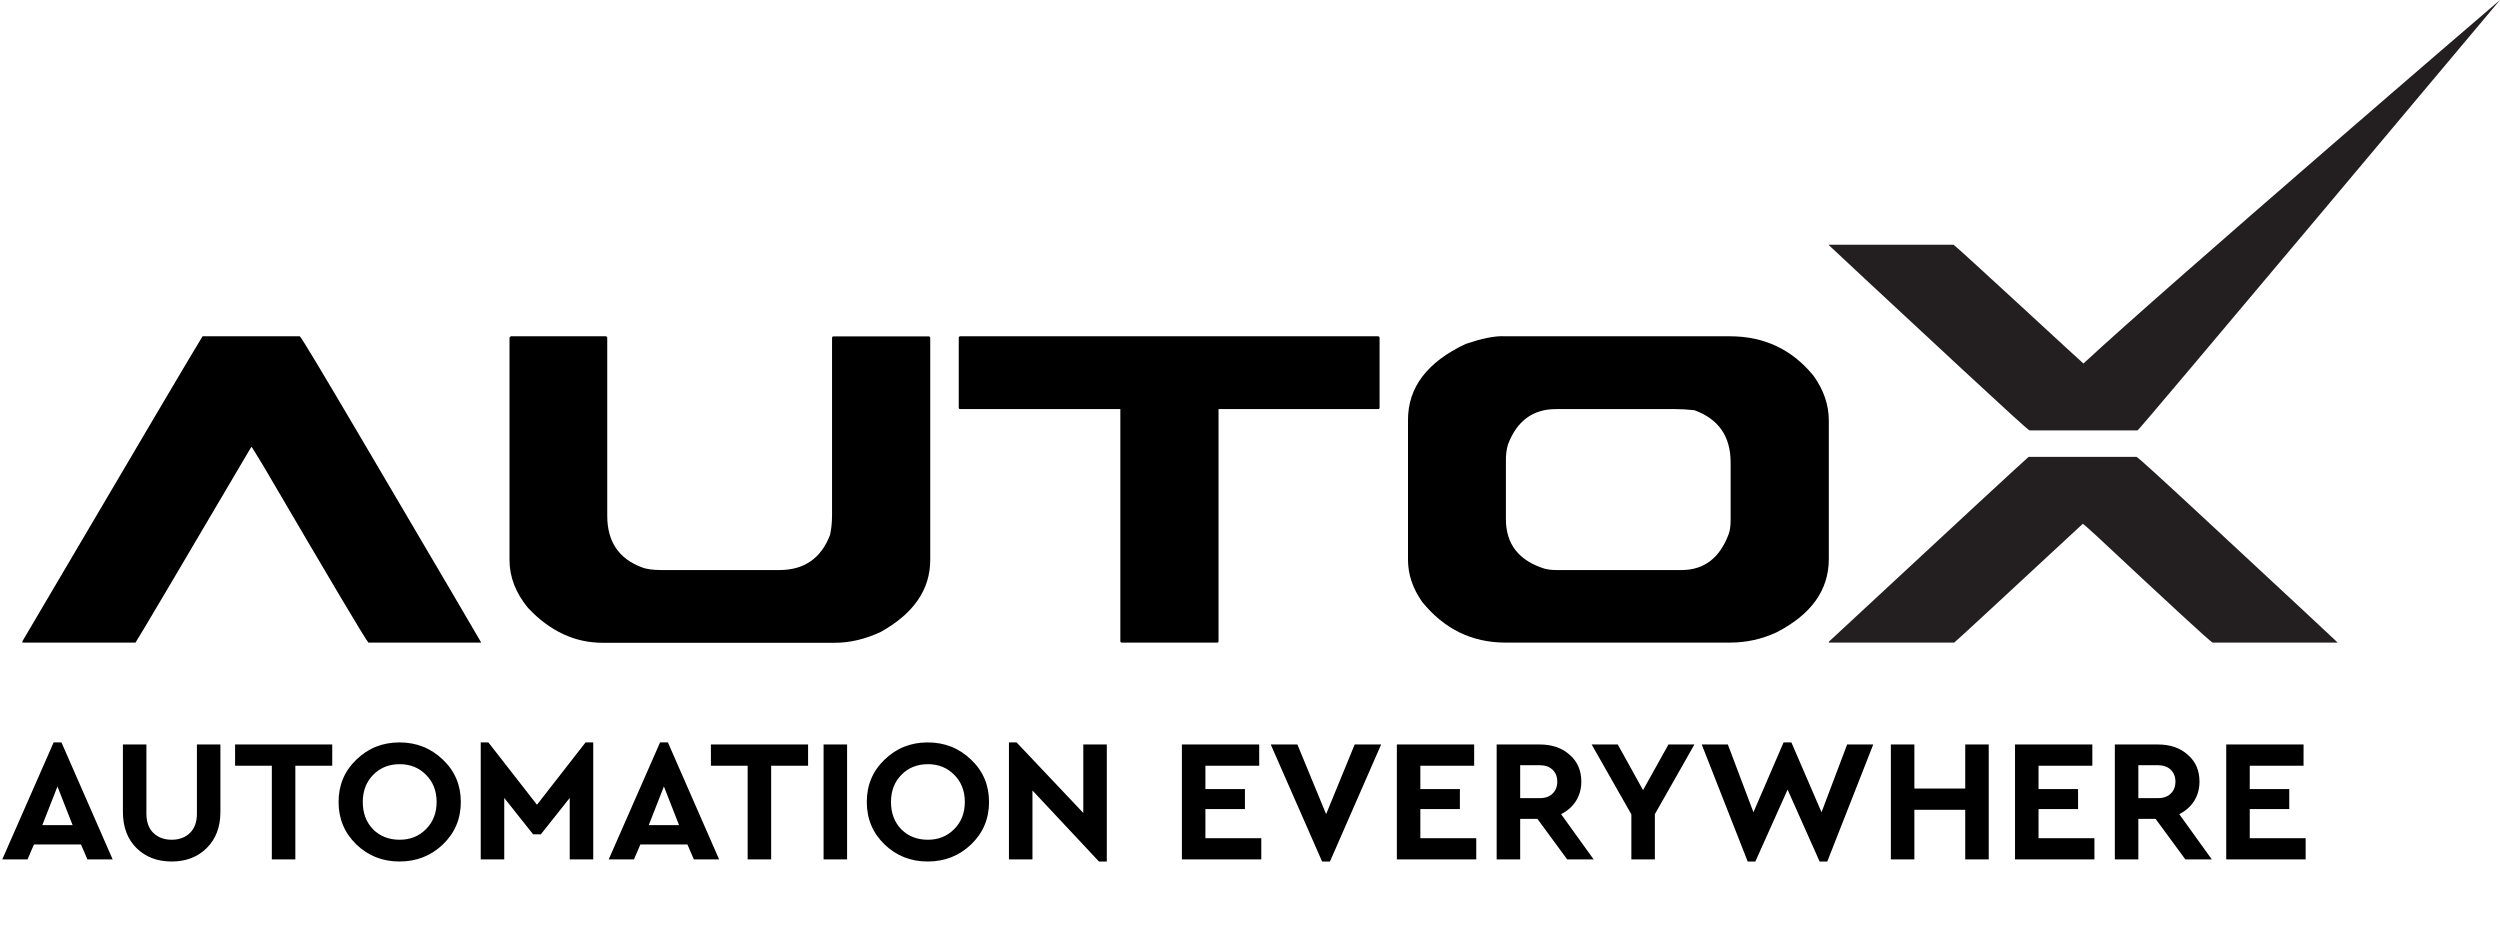
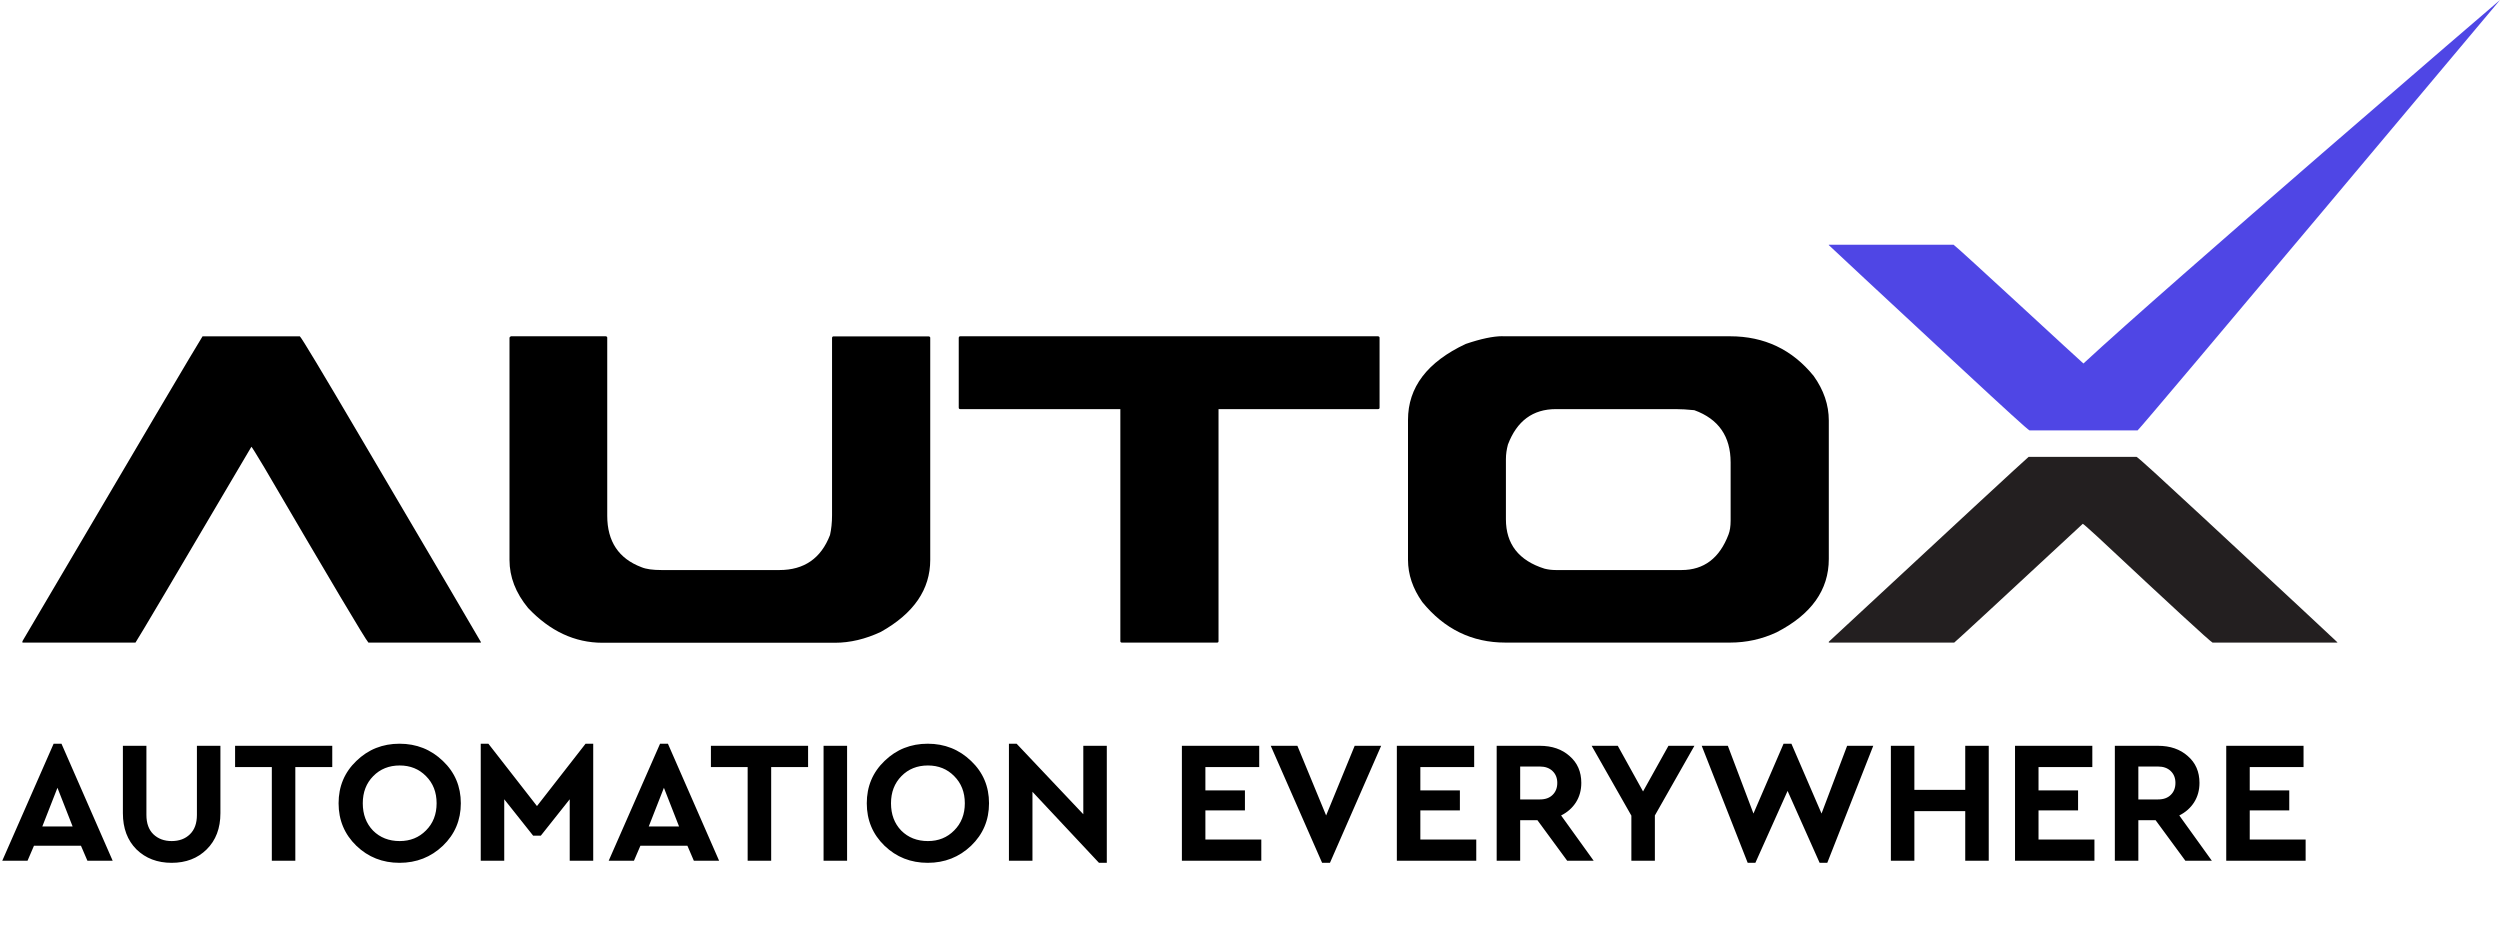
- <svg xmlns="http://www.w3.org/2000/svg" width="116" height="43" viewBox="0 0 116 43" fill="none">
-   <path d="M9.395 15.604H13.912C14.002 15.685 14.931 17.235 16.709 20.254C20.293 26.339 22.16 29.516 22.314 29.79V29.816H17.094C16.97 29.692 15.36 26.981 12.259 21.684C11.878 21.051 11.681 20.73 11.664 20.73C8.174 26.656 6.385 29.683 6.286 29.816H1.041V29.752C6.41 20.631 9.198 15.912 9.399 15.604H9.395Z" fill="black" />
-   <path d="M23.701 15.604H28.111C28.154 15.612 28.176 15.634 28.176 15.668V23.932C28.176 25.123 28.707 25.919 29.764 26.317C29.974 26.407 30.287 26.45 30.694 26.45H36.166C37.314 26.45 38.097 25.906 38.513 24.823C38.572 24.558 38.607 24.253 38.607 23.911V15.672C38.615 15.63 38.637 15.608 38.671 15.608H43.094C43.137 15.617 43.163 15.638 43.163 15.672V25.979C43.163 27.349 42.401 28.463 40.872 29.319C40.157 29.653 39.446 29.825 38.739 29.825H27.957C26.669 29.825 25.517 29.285 24.502 28.21C23.928 27.512 23.641 26.771 23.641 25.983V15.677C23.65 15.634 23.671 15.612 23.71 15.612L23.701 15.604Z" fill="black" />
-   <path d="M44.55 15.604H63.944C63.986 15.612 64.012 15.634 64.012 15.668V18.914C64.012 18.957 63.991 18.982 63.944 18.982H56.54V29.752C56.54 29.794 56.518 29.816 56.476 29.816H52.052C52.01 29.816 51.984 29.794 51.984 29.752V18.982H44.554C44.512 18.982 44.486 18.961 44.486 18.914V15.668C44.495 15.625 44.516 15.604 44.554 15.604H44.55Z" fill="black" />
-   <path d="M69.716 15.604H80.275C81.864 15.604 83.157 16.216 84.155 17.445C84.621 18.1 84.857 18.785 84.857 19.513V25.936C84.857 27.375 84.047 28.51 82.433 29.34C81.752 29.657 81.033 29.816 80.275 29.816H69.848C68.302 29.816 67.018 29.191 65.995 27.936C65.553 27.311 65.331 26.656 65.331 25.975V19.483C65.331 17.972 66.222 16.798 68.007 15.959C68.714 15.719 69.283 15.599 69.716 15.599V15.604ZM69.874 21.299V24.095C69.874 25.242 70.469 26.009 71.664 26.386C71.831 26.429 72.007 26.45 72.195 26.45H78.023C79.063 26.45 79.791 25.898 80.207 24.793C80.266 24.634 80.301 24.42 80.301 24.159V21.457C80.301 20.245 79.74 19.44 78.618 19.034C78.293 18.999 78.006 18.982 77.757 18.982H72.195C71.124 18.982 70.384 19.53 69.968 20.627C69.908 20.849 69.874 21.072 69.874 21.303V21.299Z" fill="black" />
-   <path d="M4.056 39.877L3.757 39.182H1.576L1.277 39.877H0.105L2.489 34.448H2.852L5.228 39.877H4.056ZM3.369 38.286L2.666 36.492L1.963 38.286H3.369ZM10.227 34.544V37.672C10.227 38.372 10.015 38.932 9.589 39.352C9.169 39.767 8.628 39.974 7.965 39.974C7.302 39.974 6.758 39.767 6.333 39.352C5.913 38.932 5.703 38.372 5.703 37.672V34.544H6.793V37.752C6.793 38.14 6.901 38.439 7.117 38.649C7.337 38.859 7.62 38.964 7.965 38.964C8.315 38.964 8.598 38.859 8.813 38.649C9.029 38.439 9.137 38.14 9.137 37.752V34.544H10.227ZM15.416 34.544V35.53H13.704V39.877H12.613V35.53H10.908V34.544H15.416ZM16.534 35.248C17.084 34.714 17.752 34.448 18.538 34.448C19.324 34.448 19.995 34.714 20.55 35.248C21.105 35.775 21.382 36.43 21.382 37.211C21.382 37.992 21.105 38.649 20.55 39.182C19.995 39.711 19.324 39.974 18.538 39.974C17.752 39.974 17.084 39.711 16.534 39.182C15.985 38.649 15.71 37.992 15.71 37.211C15.71 36.43 15.985 35.775 16.534 35.248ZM18.546 35.458C18.05 35.458 17.641 35.622 17.318 35.95C16.995 36.279 16.833 36.699 16.833 37.211C16.833 37.728 16.992 38.151 17.31 38.48C17.633 38.803 18.045 38.964 18.546 38.964C19.036 38.964 19.443 38.8 19.766 38.471C20.095 38.143 20.259 37.723 20.259 37.211C20.259 36.699 20.095 36.279 19.766 35.95C19.443 35.622 19.036 35.458 18.546 35.458ZM27.17 34.448H27.526V39.877H26.435V37.025L25.094 38.714H24.738L23.397 37.025V39.877H22.306V34.448H22.661L24.916 37.34L27.17 34.448ZM32.195 39.877L31.896 39.182H29.714L29.415 39.877H28.244L30.627 34.448H30.991L33.367 39.877H32.195ZM31.508 38.286L30.805 36.492L30.102 38.286H31.508ZM37.495 34.544V35.53H35.782V39.877H34.691V35.53H32.986V34.544H37.495ZM39.305 34.544V39.877H38.214V34.544H39.305ZM41.043 35.248C41.592 34.714 42.26 34.448 43.047 34.448C43.833 34.448 44.504 34.714 45.059 35.248C45.614 35.775 45.891 36.43 45.891 37.211C45.891 37.992 45.614 38.649 45.059 39.182C44.504 39.711 43.833 39.974 43.047 39.974C42.26 39.974 41.592 39.711 41.043 39.182C40.493 38.649 40.219 37.992 40.219 37.211C40.219 36.43 40.493 35.775 41.043 35.248ZM43.055 35.458C42.559 35.458 42.15 35.622 41.827 35.95C41.503 36.279 41.342 36.699 41.342 37.211C41.342 37.728 41.501 38.151 41.819 38.48C42.142 38.803 42.554 38.964 43.055 38.964C43.545 38.964 43.952 38.8 44.275 38.471C44.603 38.143 44.768 37.723 44.768 37.211C44.768 36.699 44.603 36.279 44.275 35.95C43.952 35.622 43.545 35.458 43.055 35.458ZM50.265 34.544H51.356V39.974H50.992L47.906 36.678V39.877H46.815V34.448H47.17L50.265 37.72V34.544ZM58.427 34.544V35.53H55.931V36.613H57.765V37.542H55.931V38.892H58.524V39.877H54.84V34.544H58.427ZM62.857 34.544H64.085L61.71 39.974H61.346L58.962 34.544H60.199L61.532 37.777L62.857 34.544ZM68.401 34.544V35.53H65.904V36.613H67.739V37.542H65.904V38.892H68.498V39.877H64.814V34.544H68.401ZM73.946 39.877H72.718L71.336 37.995H70.536V39.877H69.445V34.544H71.449C72.015 34.544 72.476 34.703 72.831 35.021C73.192 35.334 73.373 35.748 73.373 36.266C73.373 36.605 73.289 36.907 73.122 37.171C72.955 37.429 72.726 37.631 72.435 37.777L73.946 39.877ZM70.536 35.506V37.033H71.449C71.703 37.033 71.899 36.963 72.039 36.823C72.185 36.683 72.257 36.497 72.257 36.266C72.257 36.039 72.185 35.856 72.039 35.716C71.894 35.576 71.697 35.506 71.449 35.506H70.536ZM78.621 34.544L76.786 37.777V39.877H75.695V37.785L73.853 34.544H75.065L76.237 36.661L77.416 34.544H78.621ZM85.707 34.544H86.919L84.786 39.974H84.43L82.944 36.637L81.449 39.974H81.093L78.96 34.544H80.172L81.36 37.688L82.758 34.448H83.121L84.519 37.688L85.707 34.544ZM92.277 34.544V39.877H91.187V37.575H88.827V39.877H87.736V34.544H88.827V36.589H91.187V34.544H92.277ZM97.084 34.544V35.53H94.588V36.613H96.422V37.542H94.588V38.892H97.181V39.877H93.497V34.544H97.084ZM102.629 39.877H101.401L100.019 37.995H99.219V39.877H98.129V34.544H100.132C100.698 34.544 101.159 34.703 101.514 35.021C101.875 35.334 102.056 35.748 102.056 36.266C102.056 36.605 101.972 36.907 101.805 37.171C101.638 37.429 101.409 37.631 101.118 37.777L102.629 39.877ZM99.219 35.506V37.033H100.132C100.386 37.033 100.582 36.963 100.722 36.823C100.868 36.683 100.94 36.497 100.94 36.266C100.94 36.039 100.868 35.856 100.722 35.716C100.577 35.576 100.38 35.506 100.132 35.506H99.219ZM106.885 34.544V35.53H104.388V36.613H106.222V37.542H104.388V38.892H106.982V39.877H103.297V34.544H106.885Z" fill="black" />
-   <path d="M94.127 21.2H99.137C99.236 21.247 100.268 22.189 102.238 24.018C106.216 27.709 108.284 29.636 108.451 29.799V29.816H102.661C102.524 29.743 100.739 28.099 97.3 24.883C96.881 24.497 96.658 24.305 96.641 24.305C92.77 27.897 90.783 29.734 90.676 29.816H84.857V29.777C90.813 24.245 93.9 21.389 94.127 21.2Z" fill="#231F20" />
-   <path d="M99.18 19.971H94.17C94.072 19.924 93.04 18.982 91.07 17.154C87.092 13.463 85.024 11.536 84.857 11.373V11.356H90.646C90.783 11.429 96.65 16.867 96.671 16.867C100.542 13.274 115.893 0.081 116 -7.62939e-06C116 -7.62939e-06 99.407 19.787 99.184 19.971H99.18Z" fill="#231F20" />
+ <svg xmlns="http://www.w3.org/2000/svg" width="115" height="43" viewBox="0 0 115 43" fill="none">
+   <path d="M9.314 15.47H13.792C13.882 15.55 14.803 17.087 16.564 20.08C20.118 26.112 21.968 29.262 22.121 29.534V29.559H16.947C16.823 29.436 15.227 26.749 12.154 21.498C11.776 20.869 11.581 20.551 11.564 20.551C8.104 26.426 6.329 29.427 6.232 29.559H1.032V29.495C6.355 20.453 9.118 15.775 9.318 15.47H9.314Z" fill="black" />
+   <path d="M23.497 15.469H27.869C27.912 15.478 27.933 15.499 27.933 15.533V23.726C27.933 24.906 28.459 25.696 29.508 26.091C29.716 26.18 30.026 26.222 30.429 26.222H35.854C36.992 26.222 37.769 25.683 38.181 24.609C38.24 24.346 38.274 24.044 38.274 23.705V15.537C38.282 15.495 38.304 15.474 38.338 15.474H42.723C42.765 15.482 42.791 15.503 42.791 15.537V25.755C42.791 27.114 42.035 28.217 40.52 29.066C39.811 29.398 39.106 29.567 38.406 29.567H27.716C26.439 29.567 25.297 29.032 24.291 27.967C23.722 27.275 23.437 26.541 23.437 25.759V15.541C23.446 15.499 23.467 15.478 23.505 15.478L23.497 15.469Z" fill="black" />
+   <path d="M44.166 15.469H63.392C63.435 15.478 63.46 15.499 63.46 15.533V18.751C63.46 18.793 63.439 18.819 63.392 18.819H56.052V29.495C56.052 29.538 56.031 29.559 55.989 29.559H51.603C51.561 29.559 51.536 29.538 51.536 29.495V18.819H44.17C44.128 18.819 44.102 18.797 44.102 18.751V15.533C44.111 15.491 44.132 15.469 44.17 15.469H44.166Z" fill="black" />
+   <path d="M69.115 15.469H79.583C81.158 15.469 82.44 16.076 83.429 17.295C83.892 17.944 84.125 18.623 84.125 19.345V25.713C84.125 27.139 83.323 28.264 81.723 29.087C81.048 29.402 80.335 29.559 79.583 29.559H69.246C67.714 29.559 66.44 28.939 65.426 27.695C64.988 27.075 64.768 26.426 64.768 25.751V19.315C64.768 17.817 65.651 16.654 67.421 15.822C68.121 15.584 68.686 15.465 69.115 15.465V15.469ZM69.272 21.115V23.887C69.272 25.025 69.862 25.785 71.046 26.158C71.212 26.201 71.386 26.222 71.573 26.222H77.35C78.382 26.222 79.103 25.674 79.515 24.579C79.575 24.422 79.609 24.21 79.609 23.951V21.272C79.609 20.071 79.052 19.273 77.94 18.869C77.618 18.836 77.333 18.819 77.087 18.819H71.573C70.511 18.819 69.777 19.362 69.365 20.449C69.306 20.669 69.272 20.89 69.272 21.119V21.115Z" fill="black" />
+   <path d="M4.021 39.594L3.725 38.905H1.562L1.266 39.594H0.104L2.467 34.211H2.828L5.183 39.594H4.021ZM3.34 38.016L2.643 36.238L1.947 38.016H3.34ZM10.139 34.307V37.407C10.139 38.101 9.928 38.657 9.506 39.073C9.09 39.484 8.553 39.69 7.896 39.69C7.239 39.69 6.7 39.484 6.278 39.073C5.862 38.657 5.653 38.101 5.653 37.407V34.307H6.735V37.487C6.735 37.872 6.842 38.168 7.055 38.376C7.274 38.585 7.555 38.689 7.896 38.689C8.243 38.689 8.524 38.585 8.737 38.376C8.951 38.168 9.058 37.872 9.058 37.487V34.307H10.139ZM15.284 34.307V35.284H13.585V39.594H12.504V35.284H10.814V34.307H15.284ZM16.392 35.004C16.936 34.475 17.598 34.211 18.378 34.211C19.158 34.211 19.823 34.475 20.373 35.004C20.923 35.527 21.198 36.176 21.198 36.951C21.198 37.725 20.923 38.376 20.373 38.905C19.823 39.428 19.158 39.69 18.378 39.69C17.598 39.69 16.936 39.428 16.392 38.905C15.847 38.376 15.575 37.725 15.575 36.951C15.575 36.176 15.847 35.527 16.392 35.004ZM18.386 35.212C17.895 35.212 17.489 35.375 17.169 35.701C16.848 36.027 16.688 36.443 16.688 36.951C16.688 37.463 16.846 37.882 17.16 38.208C17.481 38.529 17.89 38.689 18.386 38.689C18.872 38.689 19.275 38.526 19.596 38.2C19.922 37.874 20.084 37.458 20.084 36.951C20.084 36.443 19.922 36.027 19.596 35.701C19.275 35.375 18.872 35.212 18.386 35.212ZM26.936 34.211H27.288V39.594H26.207V36.766L24.877 38.441H24.525L23.195 36.766V39.594H22.114V34.211H22.466L24.701 37.079L26.936 34.211ZM31.917 39.594L31.621 38.905H29.458L29.162 39.594H28L30.363 34.211H30.724L33.079 39.594H31.917ZM31.236 38.016L30.54 36.238L29.843 38.016H31.236ZM37.172 34.307V35.284H35.474V39.594H34.392V35.284H32.702V34.307H37.172ZM38.966 34.307V39.594H37.884V34.307H38.966ZM40.689 35.004C41.234 34.475 41.896 34.211 42.676 34.211C43.455 34.211 44.12 34.475 44.67 35.004C45.22 35.527 45.495 36.176 45.495 36.951C45.495 37.725 45.22 38.376 44.67 38.905C44.12 39.428 43.455 39.69 42.676 39.69C41.896 39.69 41.234 39.428 40.689 38.905C40.144 38.376 39.872 37.725 39.872 36.951C39.872 36.176 40.144 35.527 40.689 35.004ZM42.684 35.212C42.192 35.212 41.786 35.375 41.466 35.701C41.146 36.027 40.986 36.443 40.986 36.951C40.986 37.463 41.143 37.882 41.458 38.208C41.779 38.529 42.187 38.689 42.684 38.689C43.17 38.689 43.573 38.526 43.893 38.2C44.219 37.874 44.382 37.458 44.382 36.951C44.382 36.443 44.219 36.027 43.893 35.701C43.573 35.375 43.17 35.212 42.684 35.212ZM49.832 34.307H50.913V39.69H50.553L47.493 36.422V39.594H46.411V34.211H46.764L49.832 37.455V34.307ZM57.924 34.307V35.284H55.448V36.358H57.267V37.279H55.448V38.617H58.02V39.594H54.367V34.307H57.924ZM62.315 34.307H63.533L61.178 39.69H60.817L58.454 34.307H59.68L61.002 37.511L62.315 34.307ZM67.812 34.307V35.284H65.336V36.358H67.155V37.279H65.336V38.617H67.908V39.594H64.255V34.307H67.812ZM73.309 39.594H72.091L70.721 37.728H69.928V39.594H68.847V34.307H70.834C71.394 34.307 71.851 34.465 72.203 34.78C72.561 35.089 72.74 35.501 72.74 36.013C72.74 36.35 72.657 36.649 72.492 36.91C72.326 37.167 72.099 37.367 71.811 37.511L73.309 39.594ZM69.928 35.26V36.774H70.834C71.085 36.774 71.279 36.705 71.418 36.566C71.562 36.427 71.635 36.243 71.635 36.013C71.635 35.789 71.562 35.608 71.418 35.469C71.274 35.33 71.079 35.26 70.834 35.26H69.928ZM77.943 34.307L76.124 37.511V39.594H75.043V37.519L73.216 34.307H74.418L75.58 36.406L76.749 34.307H77.943ZM84.968 34.307H86.17L84.055 39.69H83.703L82.229 36.382L80.747 39.69H80.394L78.279 34.307H79.481L80.659 37.423L82.044 34.211H82.405L83.791 37.423L84.968 34.307ZM91.482 34.307V39.594H90.401V37.311H88.061V39.594H86.98V34.307H88.061V36.334H90.401V34.307H91.482ZM96.247 34.307V35.284H93.772V36.358H95.591V37.279H93.772V38.617H96.344V39.594H92.691V34.307H96.247ZM101.745 39.594H100.527L99.157 37.728H98.364V39.594H97.283V34.307H99.269C99.83 34.307 100.287 34.465 100.639 34.78C100.997 35.089 101.176 35.501 101.176 36.013C101.176 36.35 101.093 36.649 100.927 36.91C100.762 37.167 100.535 37.367 100.247 37.511L101.745 39.594ZM98.364 35.26V36.774H99.269C99.52 36.774 99.715 36.705 99.854 36.566C99.998 36.427 100.07 36.243 100.07 36.013C100.07 35.789 99.998 35.608 99.854 35.469C99.71 35.33 99.515 35.26 99.269 35.26H98.364ZM105.963 34.307V35.284H103.488V36.358H105.306V37.279H103.488V38.617H106.059V39.594H102.407V34.307H105.963Z" fill="black" />
+   <path d="M93.316 21.017H98.283C98.38 21.064 99.403 21.998 101.356 23.811C105.3 27.47 107.35 29.38 107.516 29.542V29.559H101.776C101.641 29.486 99.87 27.856 96.462 24.668C96.046 24.286 95.825 24.095 95.808 24.095C91.97 27.657 90.001 29.478 89.894 29.559H84.125V29.52C90.03 24.036 93.091 21.204 93.316 21.017Z" fill="#231F20" />
+   <path d="M98.325 19.799H93.358C93.261 19.753 92.238 18.819 90.285 17.006C86.341 13.347 84.291 11.436 84.125 11.275V11.258H89.865C90.001 11.33 95.816 16.721 95.838 16.721C99.675 13.16 114.894 0.081 115 0C115 0 98.55 19.617 98.329 19.799H98.325Z" fill="#4F46E5" />
</svg>
